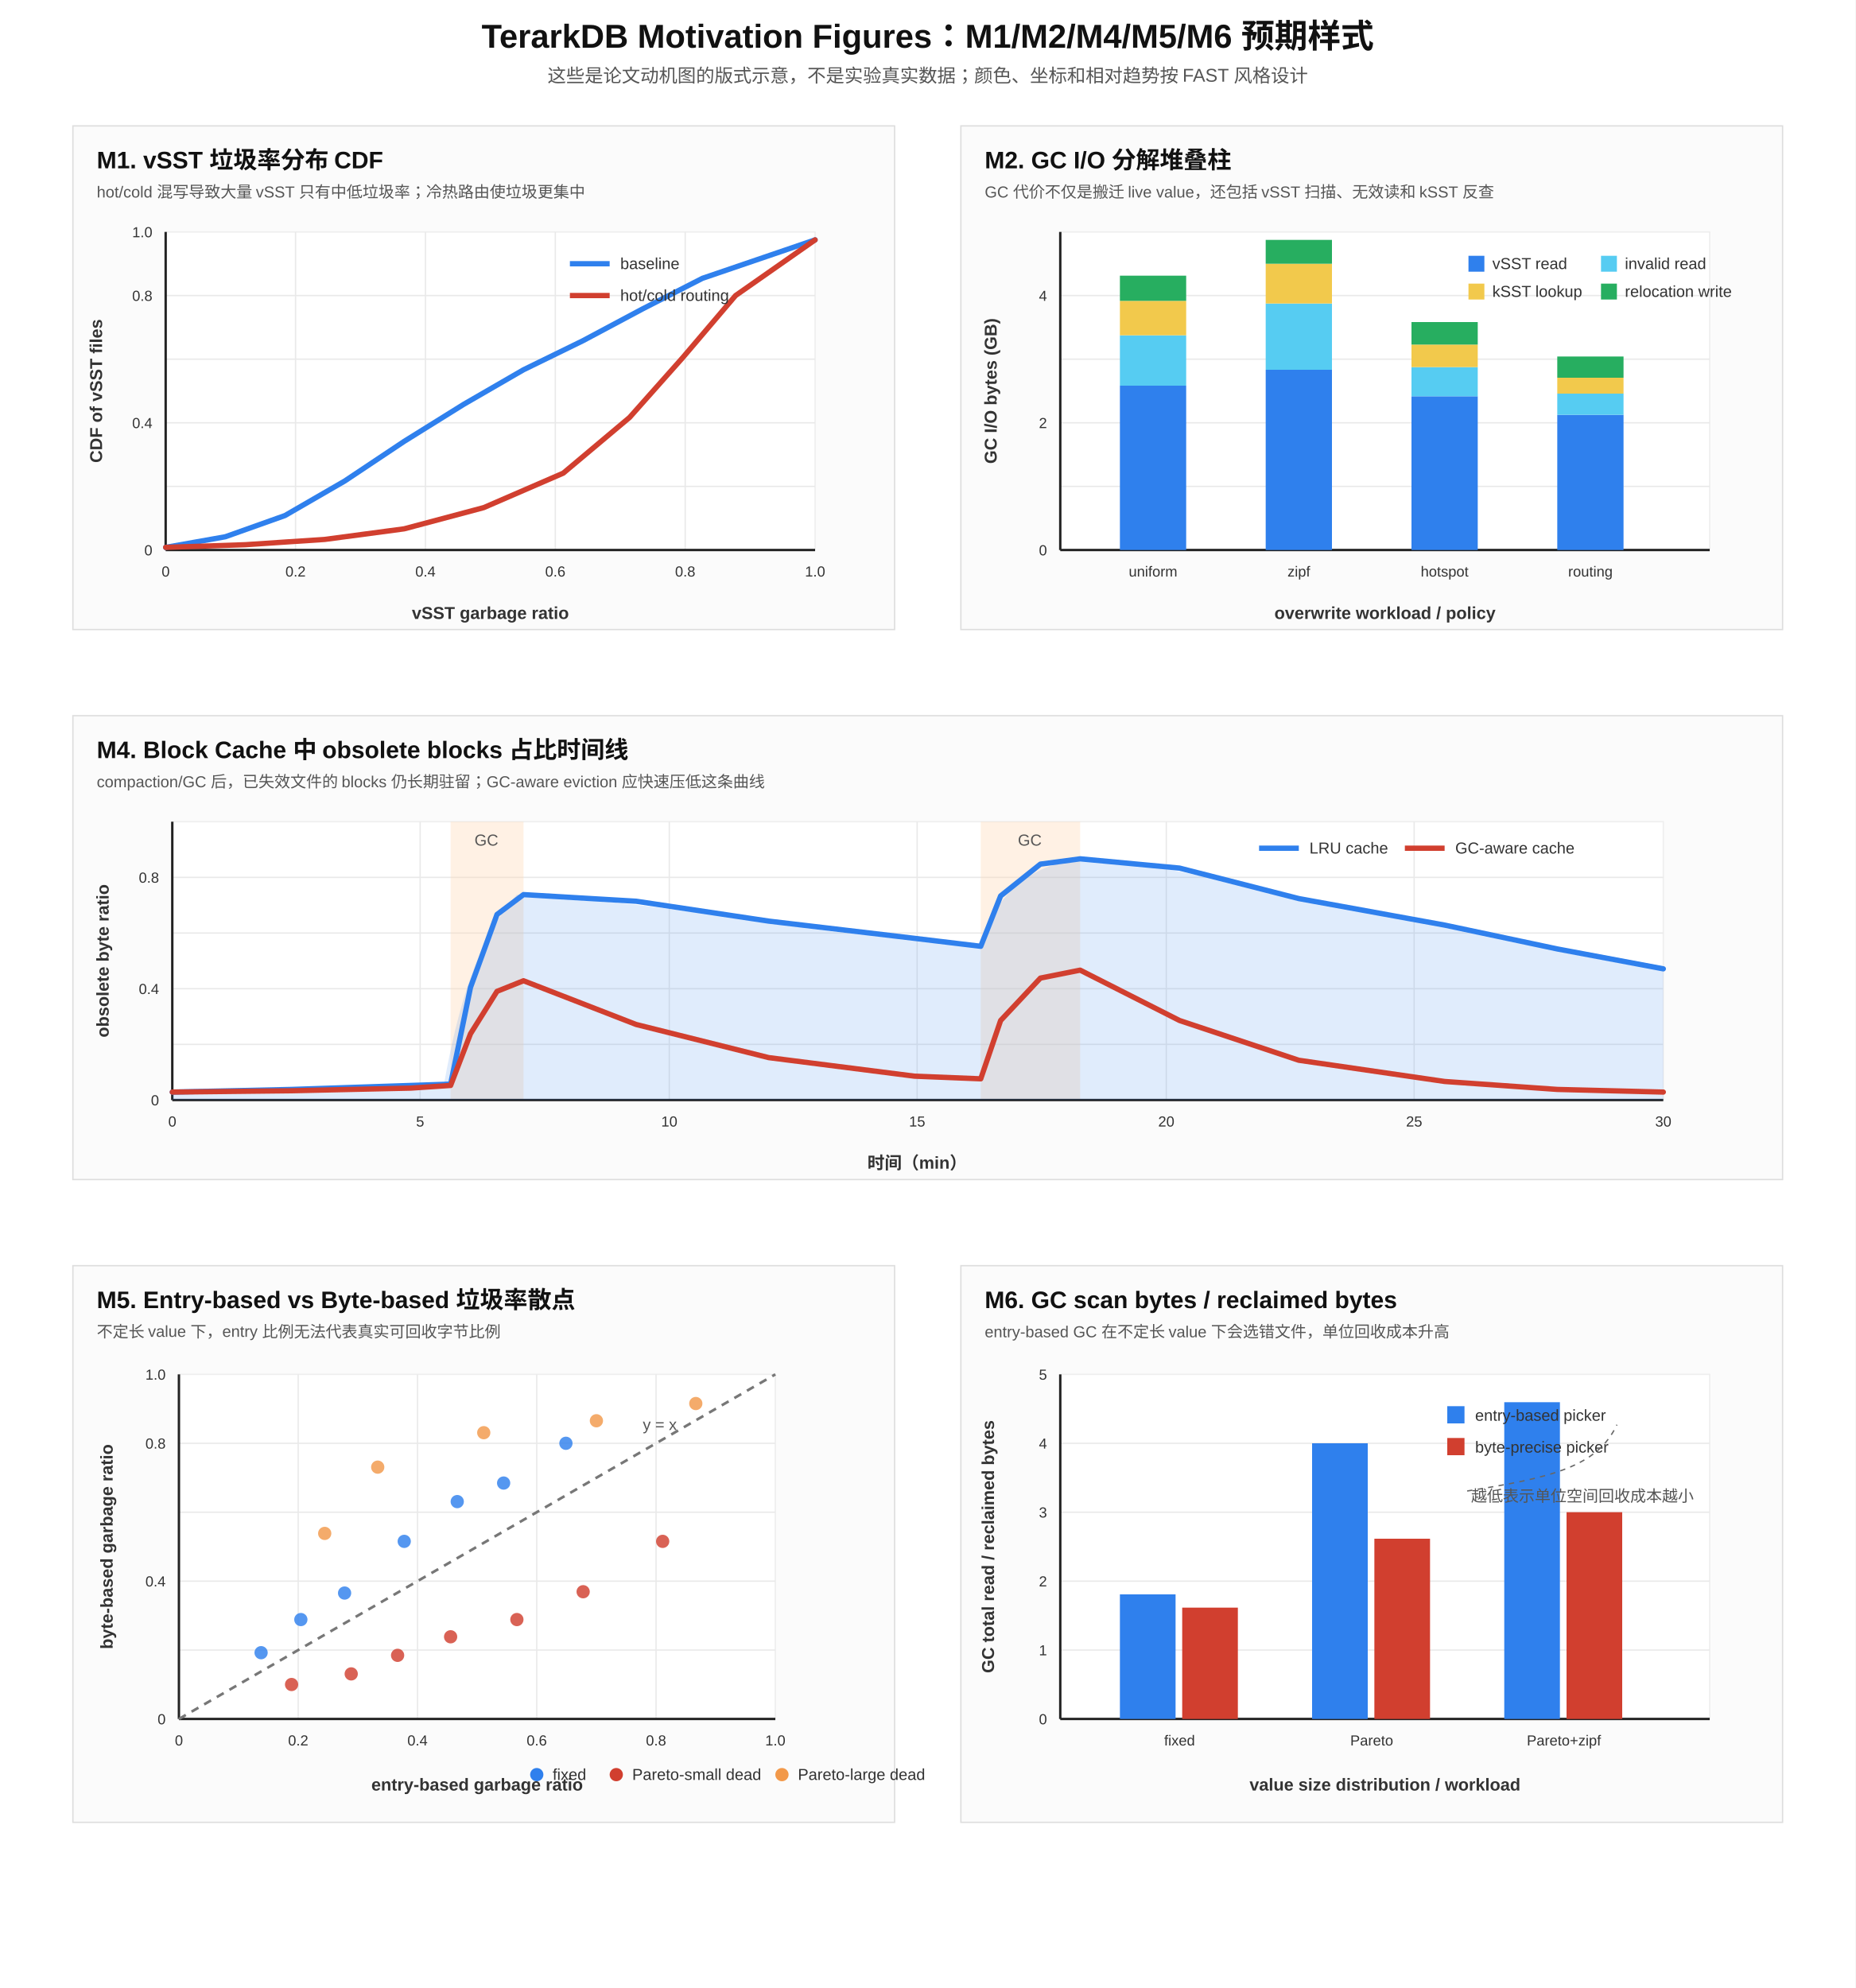
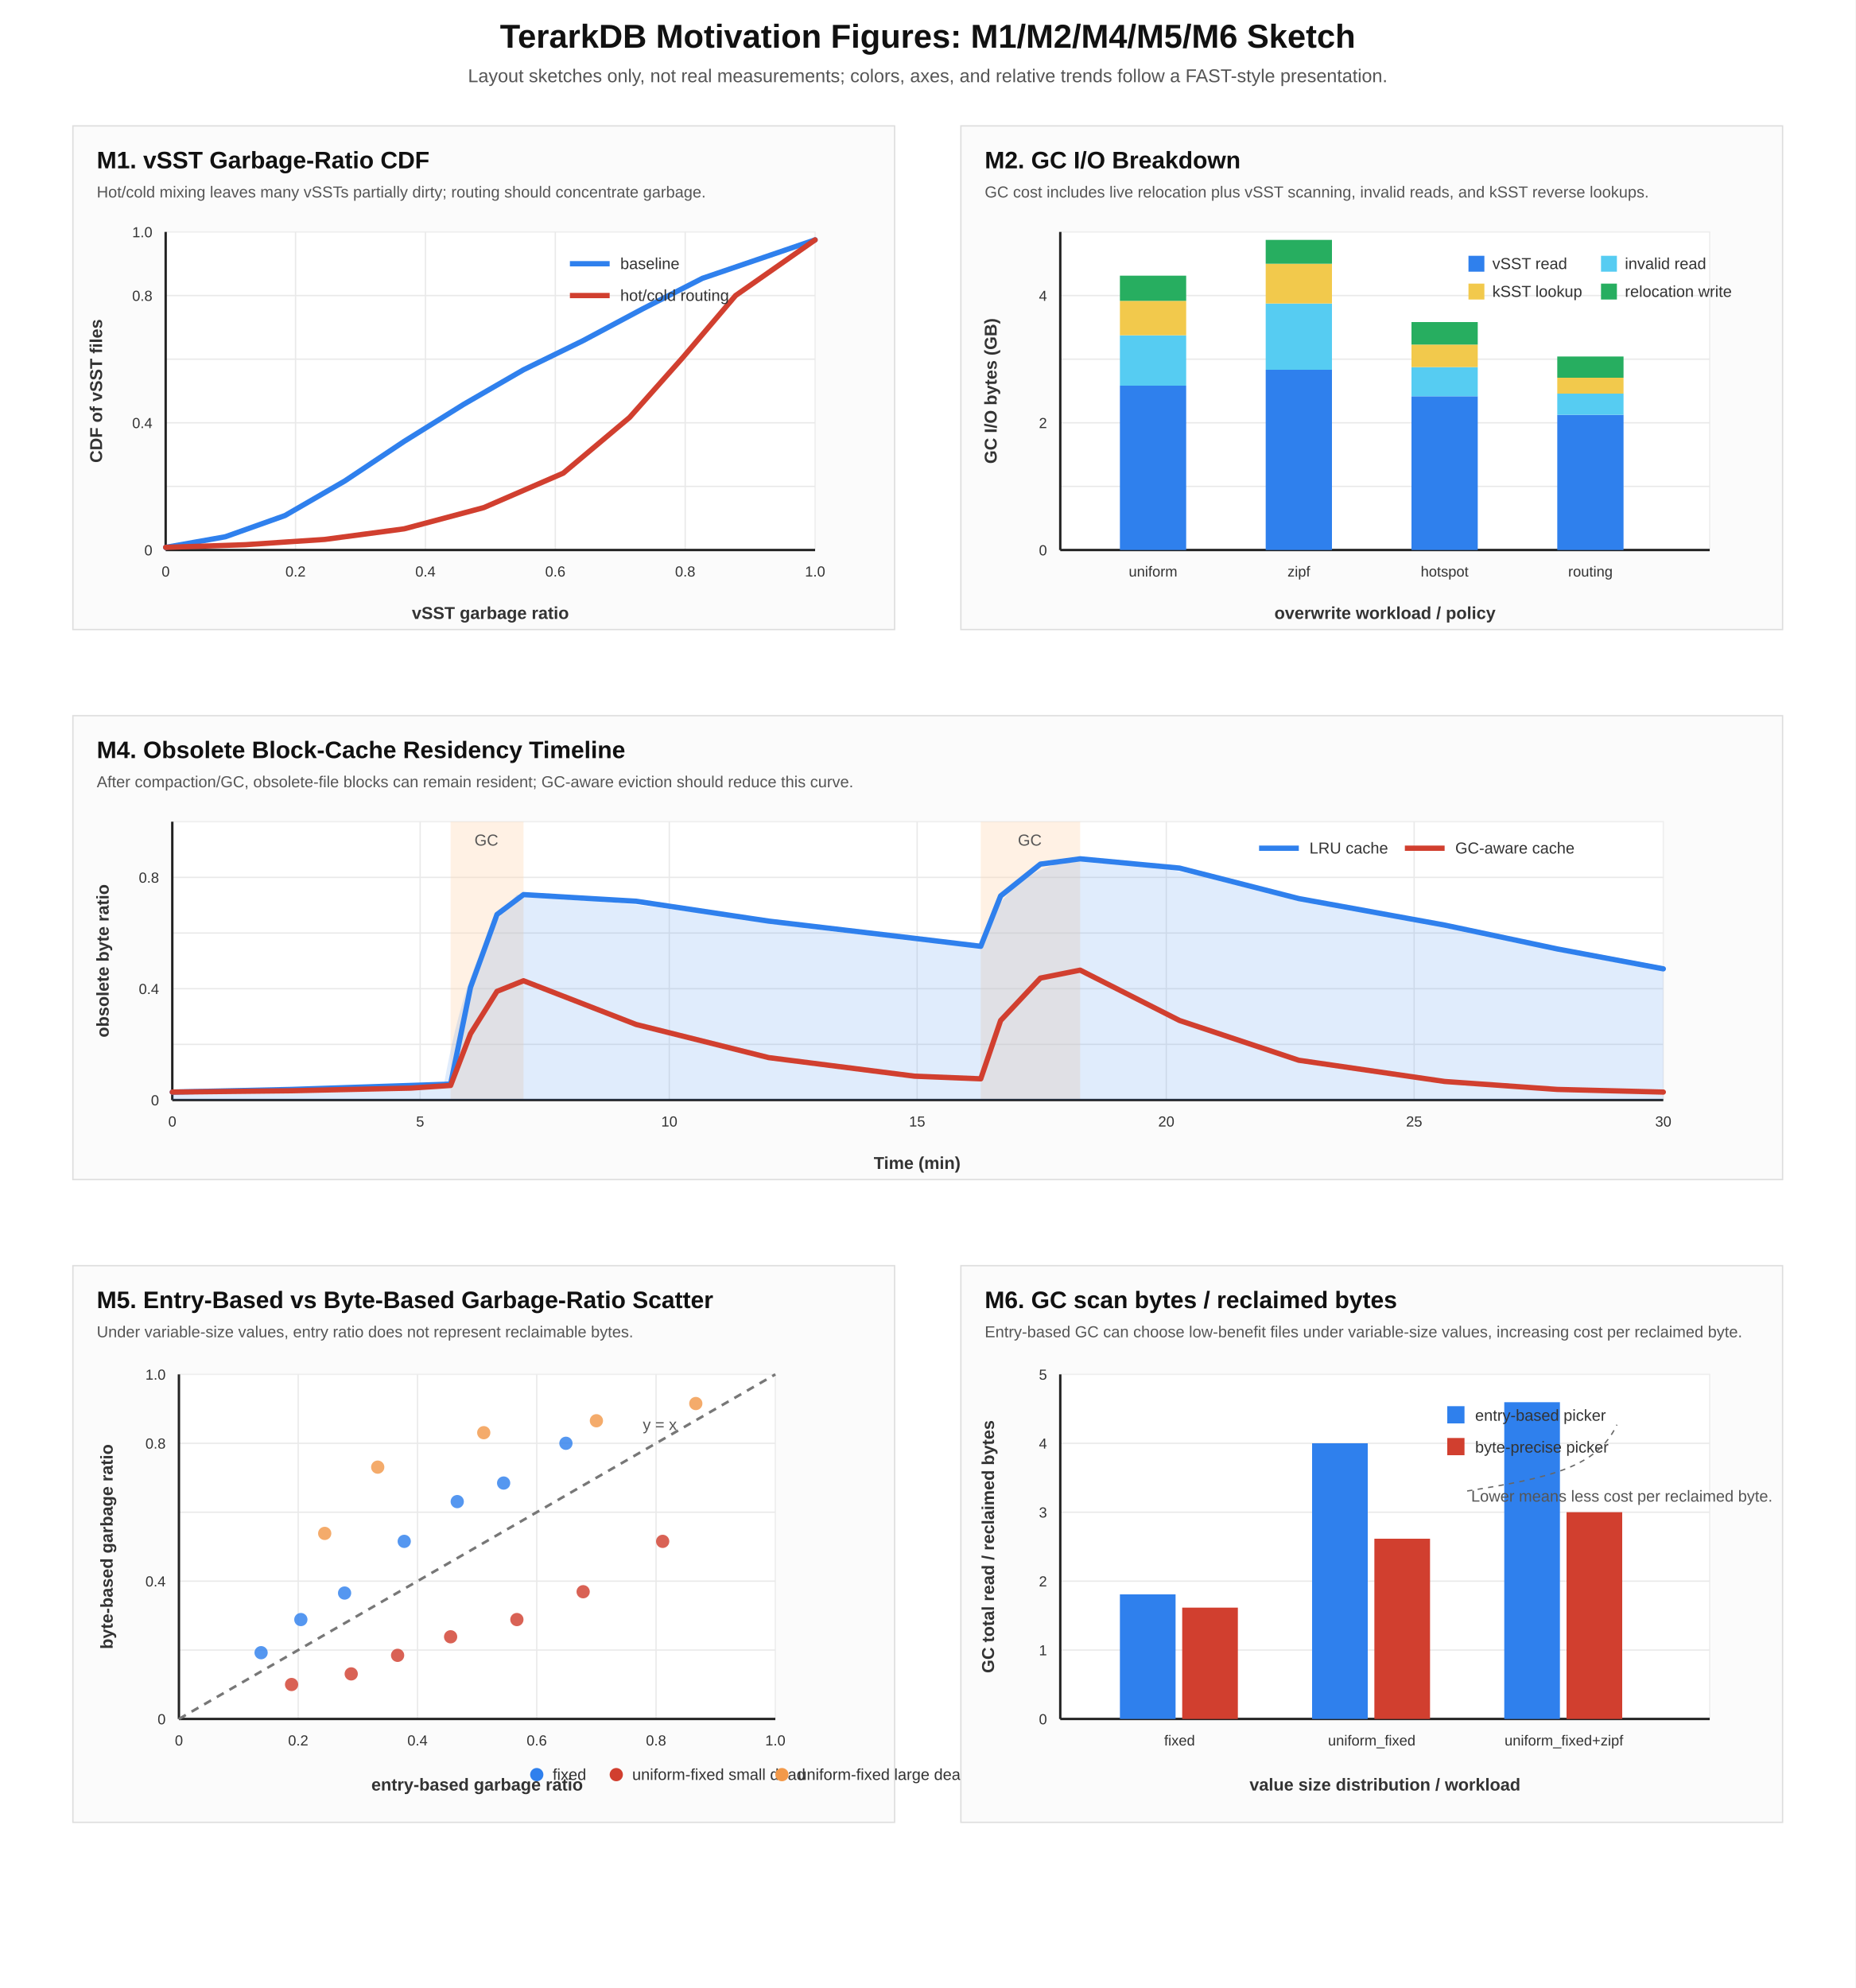
<svg xmlns="http://www.w3.org/2000/svg" width="1400" height="1500" viewBox="0 0 1400 1500">
  <rect width="1400" height="1500" fill="#ffffff" />
  <style>
    .title { font-family: Arial, sans-serif; font-size: 25px; font-weight: 700; fill: #111; }
    .subtitle { font-family: Arial, sans-serif; font-size: 14px; fill: #555; }
    .panel-title { font-family: Arial, sans-serif; font-size: 18px; font-weight: 700; fill: #111; }
    .axis-label { font-family: Arial, sans-serif; font-size: 13px; font-weight: 700; fill: #333; }
    .tick { font-family: Arial, sans-serif; font-size: 11px; fill: #333; }
    .legend { font-family: Arial, sans-serif; font-size: 12px; fill: #333; }
    .note { font-family: Arial, sans-serif; font-size: 12px; fill: #555; }
    .grid { stroke: #e9e9e9; stroke-width: 1; }
    .axis { stroke: #222; stroke-width: 1.8; }
  </style>
-   <text x="700" y="36" text-anchor="middle" class="title">TerarkDB Motivation Figures：M1/M2/M4/M5/M6 预期样式</text>
-   <text x="700" y="62" text-anchor="middle" class="subtitle">这些是论文动机图的版式示意，不是实验真实数据；颜色、坐标和相对趋势按 FAST 风格设计</text>
+   <text x="700" y="36" text-anchor="middle" class="title">TerarkDB Motivation Figures: M1/M2/M4/M5/M6 Sketch</text>
+   <text x="700" y="62" text-anchor="middle" class="subtitle">Layout sketches only, not real measurements; colors, axes, and relative trends follow a FAST-style presentation.</text>
  <g transform="translate(55,95)">
    <rect x="0" y="0" width="620" height="380" fill="#fbfbfb" stroke="#ddd" />
-     <text x="18" y="32" class="panel-title">M1. vSST 垃圾率分布 CDF</text>
-     <text x="18" y="54" class="note">hot/cold 混写导致大量 vSST 只有中低垃圾率；冷热路由使垃圾更集中</text>
+     <text x="18" y="32" class="panel-title">M1. vSST Garbage-Ratio CDF</text>
+     <text x="18" y="54" class="note">Hot/cold mixing leaves many vSSTs partially dirty; routing should concentrate garbage.</text>
    <g transform="translate(70,80)">
      <rect x="0" y="0" width="490" height="240" fill="#fff" stroke="#eee" />
      <g class="grid">
        <line x1="0" y1="192" x2="490" y2="192" />
        <line x1="0" y1="144" x2="490" y2="144" />
        <line x1="0" y1="96" x2="490" y2="96" />
        <line x1="0" y1="48" x2="490" y2="48" />
        <line x1="98" y1="0" x2="98" y2="240" />
        <line x1="196" y1="0" x2="196" y2="240" />
        <line x1="294" y1="0" x2="294" y2="240" />
        <line x1="392" y1="0" x2="392" y2="240" />
      </g>
      <line x1="0" y1="240" x2="490" y2="240" class="axis" />
      <line x1="0" y1="0" x2="0" y2="240" class="axis" />
      <polyline fill="none" stroke="#2f80ed" stroke-width="4" stroke-linecap="round" stroke-linejoin="round" points="0,238 45,230 90,214 135,188 180,158 225,130 270,104 315,82 360,58 405,35 490,6" />
      <polyline fill="none" stroke="#d13f2f" stroke-width="4" stroke-linecap="round" stroke-linejoin="round" points="0,238 60,236 120,232 180,224 240,208 300,182 350,140 390,95 430,48 490,6" />
      <g class="tick">
        <text x="0" y="260" text-anchor="middle">0</text>
        <text x="98" y="260" text-anchor="middle">0.2</text>
        <text x="196" y="260" text-anchor="middle">0.4</text>
        <text x="294" y="260" text-anchor="middle">0.6</text>
        <text x="392" y="260" text-anchor="middle">0.8</text>
        <text x="490" y="260" text-anchor="middle">1.0</text>
        <text x="-10" y="244" text-anchor="end">0</text>
        <text x="-10" y="148" text-anchor="end">0.4</text>
        <text x="-10" y="52" text-anchor="end">0.8</text>
        <text x="-10" y="4" text-anchor="end">1.0</text>
      </g>
      <text x="245" y="292" text-anchor="middle" class="axis-label">vSST garbage ratio</text>
      <text x="-48" y="120" transform="rotate(-90 -48 120)" text-anchor="middle" class="axis-label">CDF of vSST files</text>
      <line x1="305" y1="24" x2="335" y2="24" stroke="#2f80ed" stroke-width="4" />
      <text x="343" y="28" class="legend">baseline</text>
      <line x1="305" y1="48" x2="335" y2="48" stroke="#d13f2f" stroke-width="4" />
      <text x="343" y="52" class="legend">hot/cold routing</text>
    </g>
  </g>
  <g transform="translate(725,95)">
    <rect x="0" y="0" width="620" height="380" fill="#fbfbfb" stroke="#ddd" />
-     <text x="18" y="32" class="panel-title">M2. GC I/O 分解堆叠柱</text>
-     <text x="18" y="54" class="note">GC 代价不仅是搬迁 live value，还包括 vSST 扫描、无效读和 kSST 反查</text>
+     <text x="18" y="32" class="panel-title">M2. GC I/O Breakdown</text>
+     <text x="18" y="54" class="note">GC cost includes live relocation plus vSST scanning, invalid reads, and kSST reverse lookups.</text>
    <g transform="translate(75,80)">
      <rect x="0" y="0" width="490" height="240" fill="#fff" stroke="#eee" />
      <g class="grid">
        <line x1="0" y1="192" x2="490" y2="192" />
        <line x1="0" y1="144" x2="490" y2="144" />
        <line x1="0" y1="96" x2="490" y2="96" />
        <line x1="0" y1="48" x2="490" y2="48" />
      </g>
      <line x1="0" y1="240" x2="490" y2="240" class="axis" />
      <line x1="0" y1="0" x2="0" y2="240" class="axis" />
      <g>
        <rect x="45" y="116" width="50" height="124" fill="#2f80ed" />
        <rect x="45" y="78" width="50" height="38" fill="#56ccf2" />
        <rect x="45" y="52" width="50" height="26" fill="#f2c94c" />
        <rect x="45" y="33" width="50" height="19" fill="#27ae60" />
        <rect x="155" y="104" width="50" height="136" fill="#2f80ed" />
        <rect x="155" y="54" width="50" height="50" fill="#56ccf2" />
        <rect x="155" y="24" width="50" height="30" fill="#f2c94c" />
        <rect x="155" y="6" width="50" height="18" fill="#27ae60" />
        <rect x="265" y="124" width="50" height="116" fill="#2f80ed" />
        <rect x="265" y="102" width="50" height="22" fill="#56ccf2" />
        <rect x="265" y="85" width="50" height="17" fill="#f2c94c" />
        <rect x="265" y="68" width="50" height="17" fill="#27ae60" />
        <rect x="375" y="138" width="50" height="102" fill="#2f80ed" />
        <rect x="375" y="122" width="50" height="16" fill="#56ccf2" />
        <rect x="375" y="110" width="50" height="12" fill="#f2c94c" />
        <rect x="375" y="94" width="50" height="16" fill="#27ae60" />
      </g>
      <g class="tick">
        <text x="70" y="260" text-anchor="middle">uniform</text>
        <text x="180" y="260" text-anchor="middle">zipf</text>
        <text x="290" y="260" text-anchor="middle">hotspot</text>
        <text x="400" y="260" text-anchor="middle">routing</text>
        <text x="-10" y="244" text-anchor="end">0</text>
        <text x="-10" y="148" text-anchor="end">2</text>
        <text x="-10" y="52" text-anchor="end">4</text>
      </g>
      <text x="245" y="292" text-anchor="middle" class="axis-label">overwrite workload / policy</text>
      <text x="-48" y="120" transform="rotate(-90 -48 120)" text-anchor="middle" class="axis-label">GC I/O bytes (GB)</text>
      <rect x="308" y="18" width="12" height="12" fill="#2f80ed" />
      <text x="326" y="28" class="legend">vSST read</text>
      <rect x="408" y="18" width="12" height="12" fill="#56ccf2" />
      <text x="426" y="28" class="legend">invalid read</text>
      <rect x="308" y="39" width="12" height="12" fill="#f2c94c" />
      <text x="326" y="49" class="legend">kSST lookup</text>
      <rect x="408" y="39" width="12" height="12" fill="#27ae60" />
      <text x="426" y="49" class="legend">relocation write</text>
    </g>
  </g>
  <g transform="translate(55,540)">
    <rect x="0" y="0" width="1290" height="350" fill="#fbfbfb" stroke="#ddd" />
-     <text x="18" y="32" class="panel-title">M4. Block Cache 中 obsolete blocks 占比时间线</text>
-     <text x="18" y="54" class="note">compaction/GC 后，已失效文件的 blocks 仍长期驻留；GC-aware eviction 应快速压低这条曲线</text>
+     <text x="18" y="32" class="panel-title">M4. Obsolete Block-Cache Residency Timeline</text>
+     <text x="18" y="54" class="note">After compaction/GC, obsolete-file blocks can remain resident; GC-aware eviction should reduce this curve.</text>
    <g transform="translate(75,80)">
      <rect x="0" y="0" width="1125" height="210" fill="#fff" stroke="#eee" />
      <g class="grid">
        <line x1="0" y1="168" x2="1125" y2="168" />
        <line x1="0" y1="126" x2="1125" y2="126" />
        <line x1="0" y1="84" x2="1125" y2="84" />
        <line x1="0" y1="42" x2="1125" y2="42" />
        <line x1="187" y1="0" x2="187" y2="210" />
        <line x1="375" y1="0" x2="375" y2="210" />
        <line x1="562" y1="0" x2="562" y2="210" />
        <line x1="750" y1="0" x2="750" y2="210" />
        <line x1="937" y1="0" x2="937" y2="210" />
      </g>
      <rect x="210" y="0" width="55" height="210" fill="#ffd9b3" opacity="0.36" />
      <rect x="610" y="0" width="75" height="210" fill="#ffd9b3" opacity="0.36" />
      <text x="237" y="18" text-anchor="middle" class="note" fill="#9a4b00">GC</text>
      <text x="647" y="18" text-anchor="middle" class="note" fill="#9a4b00">GC</text>
      <line x1="0" y1="210" x2="1125" y2="210" class="axis" />
      <line x1="0" y1="0" x2="0" y2="210" class="axis" />
      <path d="M0,204 C95,202 160,199 205,198 C215,142 230,88 260,55 C330,58 405,70 500,83 C565,88 600,92 610,94 C620,54 650,30 690,28 C760,33 830,55 930,73 C1015,88 1080,102 1125,111 L1125,210 L0,210 Z" fill="#2f80ed" opacity="0.15" />
      <polyline fill="none" stroke="#2f80ed" stroke-width="4" stroke-linecap="round" stroke-linejoin="round" points="0,204 90,202 180,199 210,198 225,125 245,70 265,55 350,60 450,75 560,88 610,94 625,56 655,32 685,28 760,35 850,58 960,78 1045,96 1125,111" />
      <polyline fill="none" stroke="#d13f2f" stroke-width="4" stroke-linecap="round" stroke-linejoin="round" points="0,204 90,203 180,201 210,199 225,160 245,128 265,120 350,153 450,178 560,192 610,194 625,150 655,118 685,112 760,150 850,180 960,196 1045,202 1125,204" />
      <g class="tick">
        <text x="0" y="230" text-anchor="middle">0</text>
        <text x="187" y="230" text-anchor="middle">5</text>
        <text x="375" y="230" text-anchor="middle">10</text>
        <text x="562" y="230" text-anchor="middle">15</text>
        <text x="750" y="230" text-anchor="middle">20</text>
        <text x="937" y="230" text-anchor="middle">25</text>
        <text x="1125" y="230" text-anchor="middle">30</text>
        <text x="-10" y="214" text-anchor="end">0</text>
        <text x="-10" y="130" text-anchor="end">0.4</text>
        <text x="-10" y="46" text-anchor="end">0.8</text>
      </g>
-       <text x="562" y="262" text-anchor="middle" class="axis-label">时间（min）</text>
+       <text x="562" y="262" text-anchor="middle" class="axis-label">Time (min)</text>
      <text x="-48" y="105" transform="rotate(-90 -48 105)" text-anchor="middle" class="axis-label">obsolete byte ratio</text>
      <line x1="820" y1="20" x2="850" y2="20" stroke="#2f80ed" stroke-width="4" />
      <text x="858" y="24" class="legend">LRU cache</text>
      <line x1="930" y1="20" x2="960" y2="20" stroke="#d13f2f" stroke-width="4" />
      <text x="968" y="24" class="legend">GC-aware cache</text>
    </g>
  </g>
  <g transform="translate(55,955)">
    <rect x="0" y="0" width="620" height="420" fill="#fbfbfb" stroke="#ddd" />
-     <text x="18" y="32" class="panel-title">M5. Entry-based vs Byte-based 垃圾率散点</text>
-     <text x="18" y="54" class="note">不定长 value 下，entry 比例无法代表真实可回收字节比例</text>
+     <text x="18" y="32" class="panel-title">M5. Entry-Based vs Byte-Based Garbage-Ratio Scatter</text>
+     <text x="18" y="54" class="note">Under variable-size values, entry ratio does not represent reclaimable bytes.</text>
    <g transform="translate(80,82)">
      <rect x="0" y="0" width="450" height="260" fill="#fff" stroke="#eee" />
      <g class="grid">
        <line x1="0" y1="208" x2="450" y2="208" />
        <line x1="0" y1="156" x2="450" y2="156" />
        <line x1="0" y1="104" x2="450" y2="104" />
        <line x1="0" y1="52" x2="450" y2="52" />
        <line x1="90" y1="0" x2="90" y2="260" />
        <line x1="180" y1="0" x2="180" y2="260" />
        <line x1="270" y1="0" x2="270" y2="260" />
        <line x1="360" y1="0" x2="360" y2="260" />
      </g>
      <line x1="0" y1="260" x2="450" y2="260" class="axis" />
      <line x1="0" y1="0" x2="0" y2="260" class="axis" />
      <line x1="0" y1="260" x2="450" y2="0" stroke="#777" stroke-width="2" stroke-dasharray="6 5" />
      <text x="350" y="42" class="note">y = x</text>
      <g opacity="0.82">
        <circle cx="62" cy="210" r="5" fill="#2f80ed" />
        <circle cx="92" cy="185" r="5" fill="#2f80ed" />
        <circle cx="125" cy="165" r="5" fill="#2f80ed" />
        <circle cx="170" cy="126" r="5" fill="#2f80ed" />
        <circle cx="210" cy="96" r="5" fill="#2f80ed" />
        <circle cx="245" cy="82" r="5" fill="#2f80ed" />
        <circle cx="292" cy="52" r="5" fill="#2f80ed" />
        <circle cx="85" cy="234" r="5" fill="#d13f2f" />
        <circle cx="130" cy="226" r="5" fill="#d13f2f" />
        <circle cx="165" cy="212" r="5" fill="#d13f2f" />
        <circle cx="205" cy="198" r="5" fill="#d13f2f" />
        <circle cx="255" cy="185" r="5" fill="#d13f2f" />
        <circle cx="305" cy="164" r="5" fill="#d13f2f" />
        <circle cx="365" cy="126" r="5" fill="#d13f2f" />
        <circle cx="110" cy="120" r="5" fill="#f2994a" />
        <circle cx="150" cy="70" r="5" fill="#f2994a" />
        <circle cx="230" cy="44" r="5" fill="#f2994a" />
        <circle cx="315" cy="35" r="5" fill="#f2994a" />
        <circle cx="390" cy="22" r="5" fill="#f2994a" />
      </g>
      <g class="tick">
        <text x="0" y="280" text-anchor="middle">0</text>
        <text x="90" y="280" text-anchor="middle">0.2</text>
        <text x="180" y="280" text-anchor="middle">0.4</text>
        <text x="270" y="280" text-anchor="middle">0.6</text>
        <text x="360" y="280" text-anchor="middle">0.8</text>
        <text x="450" y="280" text-anchor="middle">1.0</text>
        <text x="-10" y="264" text-anchor="end">0</text>
        <text x="-10" y="160" text-anchor="end">0.4</text>
        <text x="-10" y="56" text-anchor="end">0.8</text>
        <text x="-10" y="4" text-anchor="end">1.0</text>
      </g>
      <text x="225" y="314" text-anchor="middle" class="axis-label">entry-based garbage ratio</text>
      <text x="-50" y="130" transform="rotate(-90 -50 130)" text-anchor="middle" class="axis-label">byte-based garbage ratio</text>
      <circle cx="270" cy="302" r="5" fill="#2f80ed" />
      <text x="282" y="306" class="legend">fixed</text>
      <circle cx="330" cy="302" r="5" fill="#d13f2f" />
-       <text x="342" y="306" class="legend">Pareto-small dead</text>
+       <text x="342" y="306" class="legend">uniform-fixed small dead</text>
      <circle cx="455" cy="302" r="5" fill="#f2994a" />
-       <text x="467" y="306" class="legend">Pareto-large dead</text>
+       <text x="467" y="306" class="legend">uniform-fixed large dead</text>
    </g>
  </g>
  <g transform="translate(725,955)">
    <rect x="0" y="0" width="620" height="420" fill="#fbfbfb" stroke="#ddd" />
    <text x="18" y="32" class="panel-title">M6. GC scan bytes / reclaimed bytes</text>
-     <text x="18" y="54" class="note">entry-based GC 在不定长 value 下会选错文件，单位回收成本升高</text>
+     <text x="18" y="54" class="note">Entry-based GC can choose low-benefit files under variable-size values, increasing cost per reclaimed byte.</text>
    <g transform="translate(75,82)">
      <rect x="0" y="0" width="490" height="260" fill="#fff" stroke="#eee" />
      <g class="grid">
        <line x1="0" y1="208" x2="490" y2="208" />
        <line x1="0" y1="156" x2="490" y2="156" />
        <line x1="0" y1="104" x2="490" y2="104" />
        <line x1="0" y1="52" x2="490" y2="52" />
      </g>
      <line x1="0" y1="260" x2="490" y2="260" class="axis" />
      <line x1="0" y1="0" x2="0" y2="260" class="axis" />
      <g>
        <rect x="45" y="166" width="42" height="94" fill="#2f80ed" />
        <rect x="92" y="176" width="42" height="84" fill="#d13f2f" />
        <rect x="190" y="52" width="42" height="208" fill="#2f80ed" />
        <rect x="237" y="124" width="42" height="136" fill="#d13f2f" />
        <rect x="335" y="21" width="42" height="239" fill="#2f80ed" />
        <rect x="382" y="104" width="42" height="156" fill="#d13f2f" />
      </g>
      <g class="tick">
        <text x="90" y="280" text-anchor="middle">fixed</text>
-         <text x="235" y="280" text-anchor="middle">Pareto</text>
-         <text x="380" y="280" text-anchor="middle">Pareto+zipf</text>
+         <text x="235" y="280" text-anchor="middle">uniform_fixed</text>
+         <text x="380" y="280" text-anchor="middle">uniform_fixed+zipf</text>
        <text x="-10" y="264" text-anchor="end">0</text>
        <text x="-10" y="212" text-anchor="end">1</text>
        <text x="-10" y="160" text-anchor="end">2</text>
        <text x="-10" y="108" text-anchor="end">3</text>
        <text x="-10" y="56" text-anchor="end">4</text>
        <text x="-10" y="4" text-anchor="end">5</text>
      </g>
      <text x="245" y="314" text-anchor="middle" class="axis-label">value size distribution / workload</text>
      <text x="-50" y="130" transform="rotate(-90 -50 130)" text-anchor="middle" class="axis-label">GC total read / reclaimed bytes</text>
      <rect x="292" y="24" width="13" height="13" fill="#2f80ed" />
      <text x="313" y="35" class="legend">entry-based picker</text>
      <rect x="292" y="48" width="13" height="13" fill="#d13f2f" />
      <text x="313" y="59" class="legend">byte-precise picker</text>
      <path d="M307 88 C370 78 405 70 420 38" fill="none" stroke="#666" stroke-dasharray="4 4" />
-       <text x="310" y="96" class="note">越低表示单位空间回收成本越小</text>
+       <text x="310" y="96" class="note">Lower means less cost per reclaimed byte.</text>
    </g>
  </g>
</svg>
